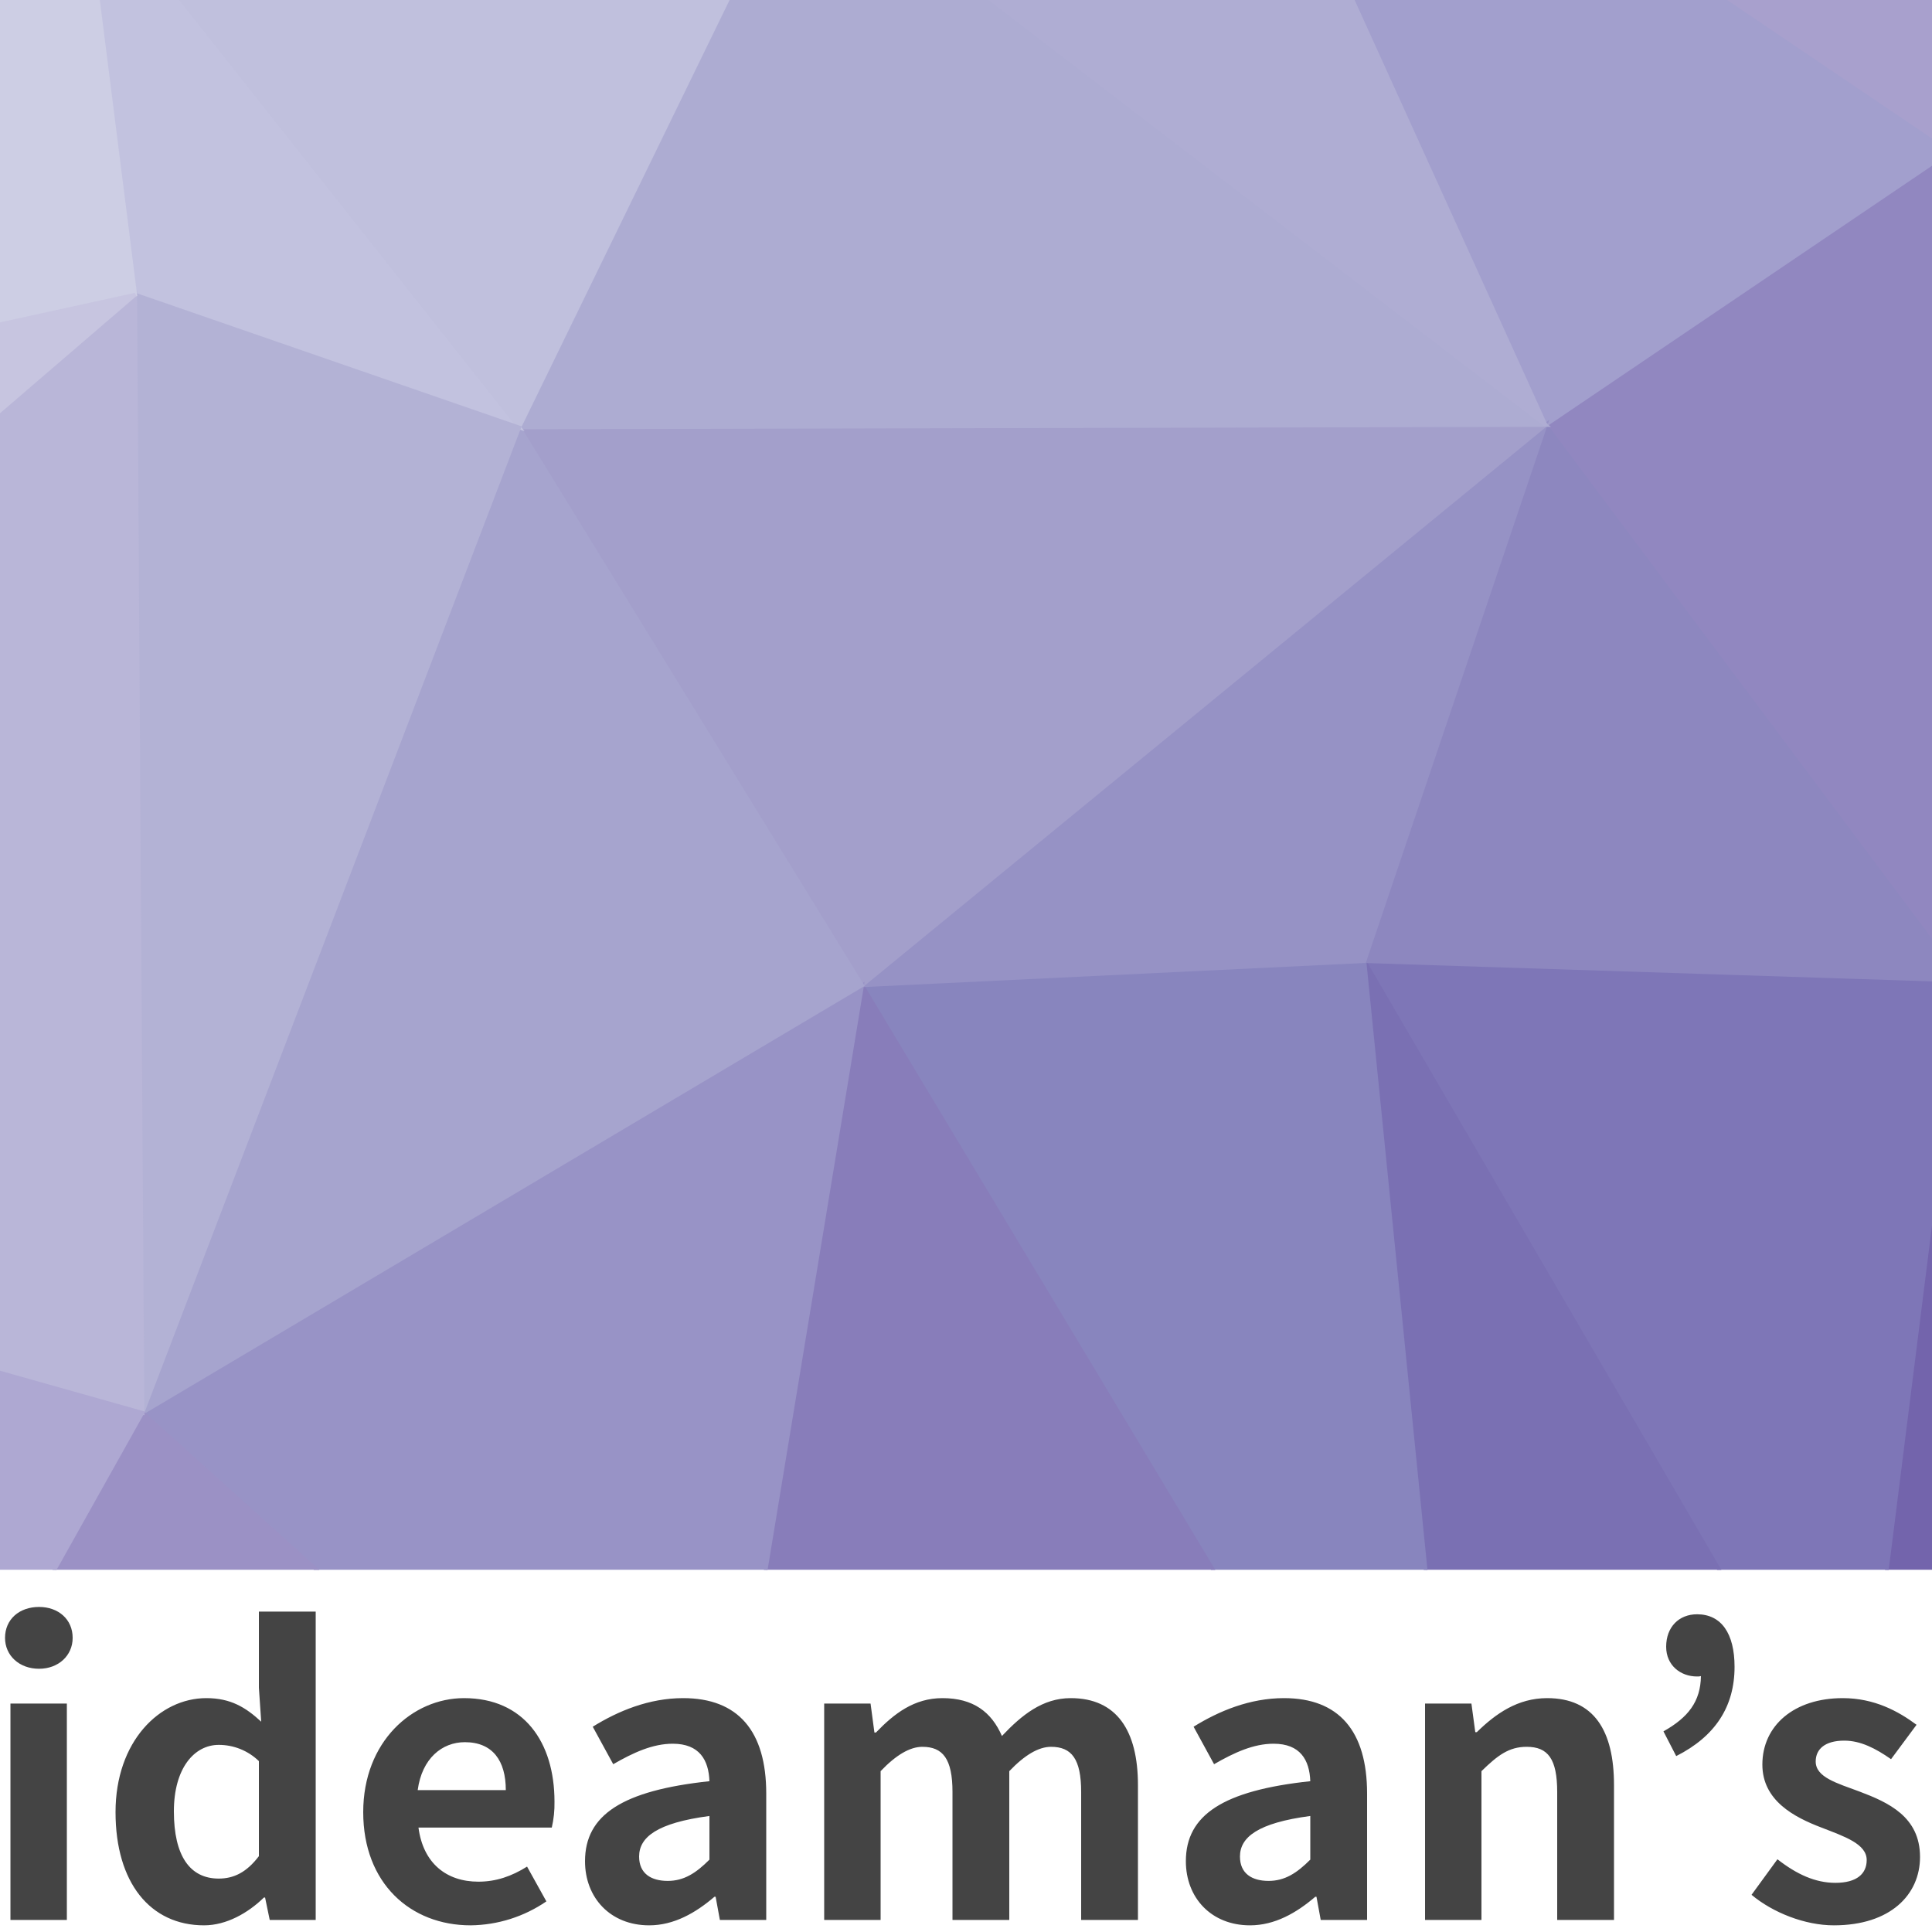
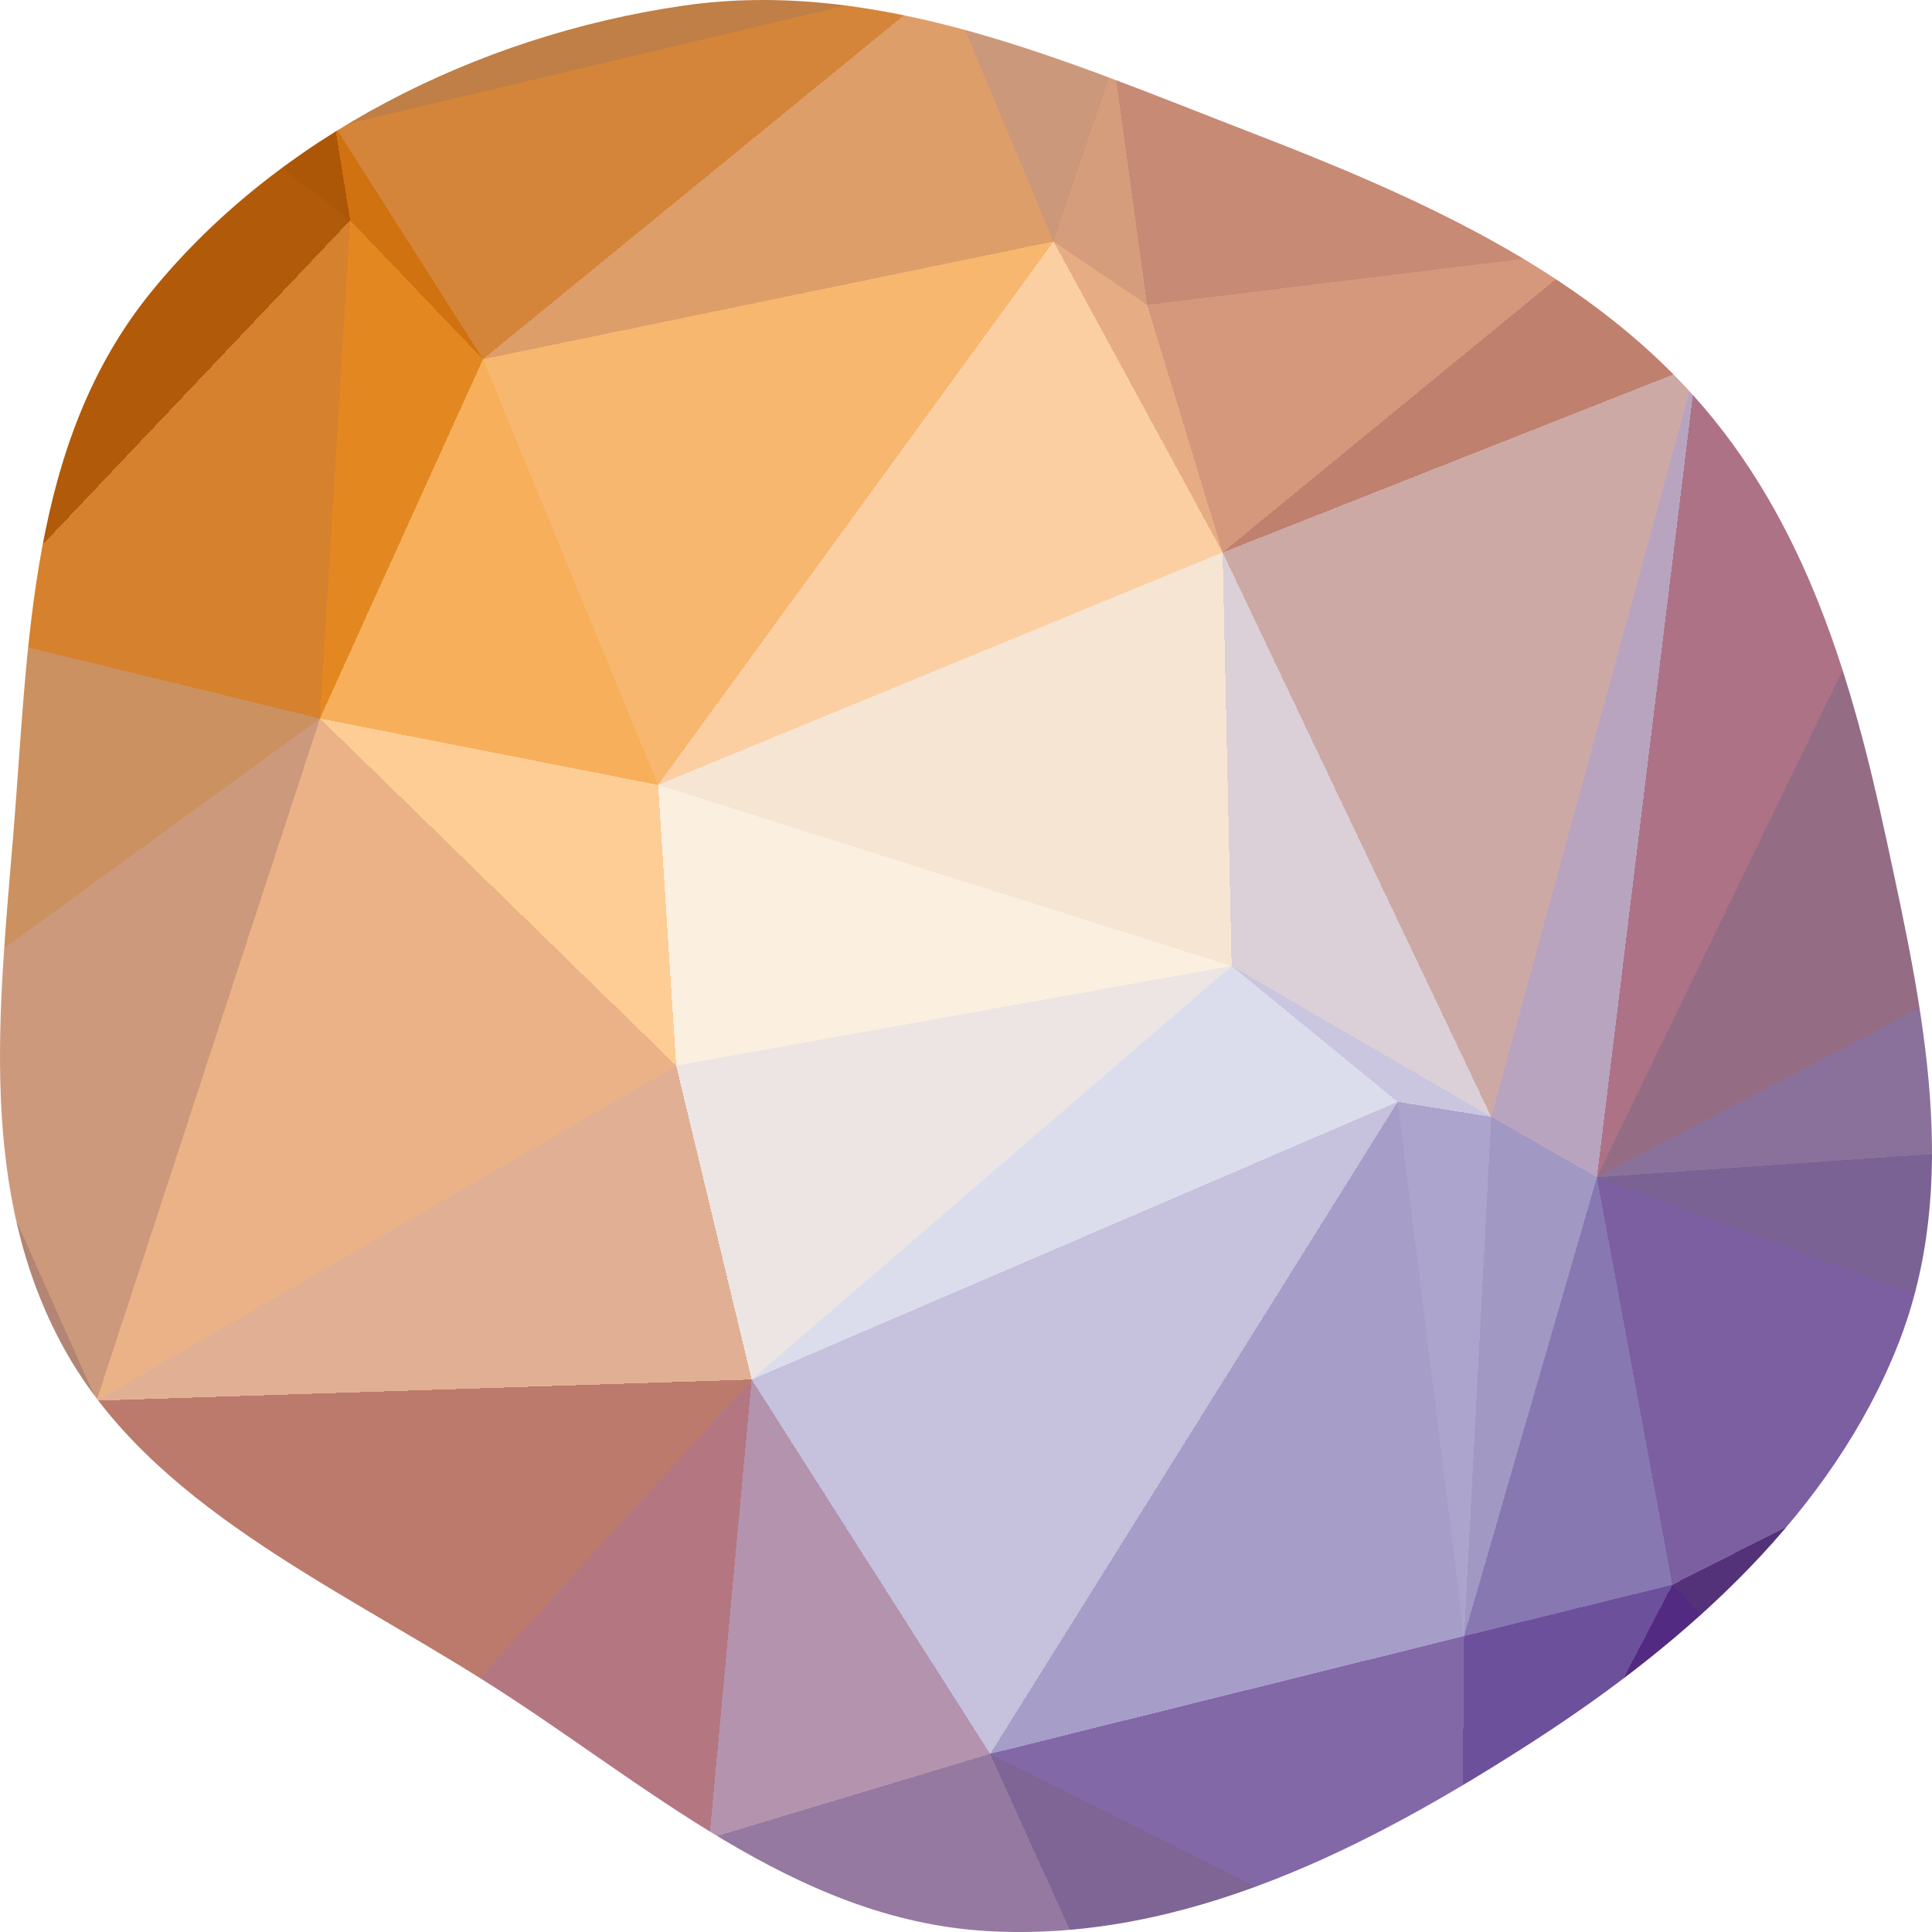
- <svg xmlns="http://www.w3.org/2000/svg" width="800" height="800" viewBox="0 0 800 800">
+ <svg xmlns="http://www.w3.org/2000/svg" width="64" height="64" viewBox="0 0 64 64">
  <defs>
-     <style>
-       .cls-1 {
-         fill: #444;
-         fill-rule: evenodd;
-       }
-     </style>
+     <clipPath id="clip">
+       <path d="M32.7 63.969C39.248 64.351 45.372 61.177 50.75 57.713C55.98 54.344 60.702 50.056 62.88 44.527C64.978 39.2 63.702 33.431 62.504 27.872C61.362 22.571 59.85 17.284 56.113 13.12C52.326 8.898 46.919 6.506 41.438 4.389C35.363 2.044 29.13 -0.757 22.624 0.189C15.761 1.187 9.152 4.559 4.993 9.69C0.941 14.689 0.957 21.324 0.448 27.547C-0.029 33.387 -0.76 39.476 2.133 44.69C4.974 49.811 10.912 52.441 16.062 55.689C21.371 59.037 26.28 63.594 32.7 63.969" />
+     </clipPath>
  </defs>
-   <path id="logo-type" class="cls-1" d="M4.325,795H27.686V705.4H4.325V795Zm11.84-104c8,0,13.92-5.441,13.92-12.8,0-7.68-5.92-12.8-13.92-12.8-8.16,0-14.08,5.12-14.08,12.8C2.085,685.557,8.005,691,16.165,691ZM84.484,797.24c9.28,0,18.24-5.12,24.8-11.52h0.48l1.92,9.28h19.041V667.317H107.2v31.521l0.96,14.08c-6.4-5.92-12.64-9.76-22.72-9.76-19.36,0-37.6,17.92-37.6,47.2S62.243,797.24,84.484,797.24Zm6.08-19.36C78.723,777.88,72,768.6,72,750.039c0-17.92,8.48-27.521,18.56-27.521a23.806,23.806,0,0,1,16.64,6.72V768.6C102.084,775.32,96.8,777.88,90.564,777.88Zm104.319,19.36a56.524,56.524,0,0,0,31.361-9.92l-8-14.4c-6.4,4-12.8,6.241-20.161,6.241-13.28,0-22.88-7.681-24.8-22.4h55.2a43.709,43.709,0,0,0,1.12-10.72c0-24.8-12.8-42.881-37.441-42.881-21.44,0-41.761,18.08-41.761,47.2C150.4,779.8,169.923,797.24,194.883,797.24Zm-21.92-56c1.76-13.121,10.08-19.841,19.52-19.841,11.52,0,16.961,7.68,16.961,19.841H172.963Zm95.84,56c10.24,0,19.2-5.12,27.041-11.84h0.48l1.76,9.6h19.2V742.679c0-25.921-11.68-39.521-34.4-39.521-14.08,0-26.88,5.28-37.44,11.84l8.48,15.521c8.32-4.8,16.32-8.481,24.64-8.481,11.041,0,14.881,6.72,15.2,15.521-36,3.84-51.522,13.92-51.522,33.12C242.242,785.88,252.8,797.24,268.8,797.24Zm7.68-18.4c-6.88,0-11.84-3.04-11.84-10.081,0-8,7.36-13.92,29.121-16.8v18.08C288.164,775.64,283.2,778.84,276.483,778.84Zm64.8,16.16h23.36V733.4q9.6-10.082,17.281-10.081c8.48,0,12.48,4.96,12.48,18.721V795h23.52V733.4q9.6-10.082,17.281-10.081c8.48,0,12.48,4.96,12.48,18.721V795H471.2V739.159c0-22.561-8.8-36-27.841-36-11.68,0-20.32,7.04-28.481,15.68-4.32-9.92-11.84-15.68-24.64-15.68-11.68,0-20,6.4-27.521,14.24h-0.64l-1.6-12h-19.2V795ZM517.6,797.24c10.241,0,19.2-5.12,27.041-11.84h0.48l1.76,9.6h19.2V742.679c0-25.921-11.681-39.521-34.4-39.521-14.081,0-26.881,5.28-37.441,11.84l8.48,15.521c8.32-4.8,16.32-8.481,24.641-8.481,11.04,0,14.88,6.72,15.2,15.521-36,3.84-51.521,13.92-51.521,33.12C491.039,785.88,501.6,797.24,517.6,797.24Zm7.681-18.4c-6.881,0-11.841-3.04-11.841-10.081,0-8,7.361-13.92,29.121-16.8v18.08C536.96,775.64,532,778.84,525.28,778.84Zm64.8,16.16h23.361V733.4c6.72-6.561,11.36-10.081,18.72-10.081,8.8,0,12.64,4.96,12.64,18.721V795h23.521V739.159c0-22.561-8.32-36-27.681-36-12.16,0-21.28,6.4-29.12,14.08h-0.64l-1.6-11.84h-19.2V795Zm104-67.842c16.16-8.16,24.16-20.48,24.16-36.96,0-13.761-5.44-21.761-15.52-21.761-7.52,0-12.8,5.28-12.8,13.44,0,7.681,5.921,12.321,12.8,12.321a5.443,5.443,0,0,0,1.6-.16c-0.16,10.56-5.28,17.12-15.521,22.88Zm65.28,70.082c23.36,0,35.681-12.64,35.681-28.321,0-16.64-13.121-22.56-24.961-27.04-9.44-3.52-18.24-5.92-18.24-12.481,0-5.12,3.84-8.64,11.84-8.64,6.72,0,12.96,3.2,19.36,7.68L793.6,714.2c-7.521-5.6-17.441-11.04-30.561-11.04-20.161,0-33.281,11.36-33.281,27.521,0,14.88,13.12,21.76,24.481,26.08,9.44,3.68,18.72,6.72,18.72,13.44,0,5.6-4,9.441-12.96,9.441-8.32,0-16-3.52-24-9.761L725.276,784.6C734.076,791.96,747.357,797.24,759.357,797.24Z" />
-   <svg width="800" height="650">
-     <path d="M888,1130L520,1170L1072,1154Z" fill="#5a3694" stroke="#5a3694" stroke-width="1.51" />
-     <path d="M888,1130L1072,1154L1084,741Z" fill="#572d91" stroke="#572d91" stroke-width="1.51" />
-     <path d="M465,-483L877,-405L1101,-495Z" fill="#b2a3d0" stroke="#b2a3d0" stroke-width="1.51" />
-     <path d="M1084,741L1072,1154L1199,-123Z" fill="#674ca1" stroke="#674ca1" stroke-width="1.51" />
-     <path d="M807,63L1092,154L1199,-123Z" fill="#9079ba" stroke="#9079ba" stroke-width="1.51" />
-     <path d="M842,-223L807,63L1199,-123Z" fill="#9d88c2" stroke="#9d88c2" stroke-width="1.51" />
-     <path d="M1092,154L1058,518L1199,-123Z" fill="#8368b1" stroke="#8368b1" stroke-width="1.51" />
-     <path d="M1058,518L1084,741L1199,-123Z" fill="#765ba9" stroke="#765ba9" stroke-width="1.51" />
-     <path d="M1101,-495L877,-405L1199,-123Z" fill="#a488c2" stroke="#a488c2" stroke-width="1.51" />
-     <path d="M877,-405L842,-223L1199,-123Z" fill="#a38dc5" stroke="#a38dc5" stroke-width="1.51" />
-     <path d="M1058,518L769,748L1084,741Z" fill="#6a51a3" stroke="#6a51a3" stroke-width="1.51" />
-     <path d="M769,748L888,1130L1084,741Z" fill="#63439c" stroke="#63439c" stroke-width="1.51" />
-     <path d="M812,406L1058,518L1092,154Z" fill="#7c67af" stroke="#7c67af" stroke-width="1.51" />
-     <path d="M807,63L812,406L1092,154Z" fill="#8a79b8" stroke="#8a79b8" stroke-width="1.51" />
-     <path d="M812,406L769,748L1058,518Z" fill="#7364ac" stroke="#7364ac" stroke-width="1.51" />
-     <path d="M350,1079L-450,1125L520,1170Z" fill="#886bb1" stroke="#886bb1" stroke-width="1.51" />
-     <path d="M807,63L640,176L812,406Z" fill="#9187c0" stroke="#9187c0" stroke-width="1.51" />
-     <path d="M769,748L608,826L888,1130Z" fill="#694fa3" stroke="#694fa3" stroke-width="1.51" />
-     <path d="M608,826L520,1170L888,1130Z" fill="#674ca1" stroke="#674ca1" stroke-width="1.51" />
-     <path d="M565,398L769,748L812,406Z" fill="#7e76b7" stroke="#7e76b7" stroke-width="1.51" />
-     <path d="M492,-150L807,63L842,-223Z" fill="#a8a0cd" stroke="#a8a0cd" stroke-width="1.51" />
-     <path d="M465,-483L842,-223L877,-405Z" fill="#b3a9d2" stroke="#b3a9d2" stroke-width="1.51" />
-     <path d="M465,-483L492,-150L842,-223Z" fill="#b6b3d7" stroke="#b6b3d7" stroke-width="1.51" />
-     <path d="M565,398L608,826L769,748Z" fill="#7a70b3" stroke="#7a70b3" stroke-width="1.51" />
-     <path d="M492,-150L640,176L807,63Z" fill="#a29fcd" stroke="#a29fcd" stroke-width="1.51" />
-     <path d="M640,176L565,398L812,406Z" fill="#8d87bf" stroke="#8d87bf" stroke-width="1.51" />
-     <path d="M350,1079L520,1170L608,826Z" fill="#745aa8" stroke="#745aa8" stroke-width="1.51" />
-     <path d="M565,398L357,408L608,826Z" fill="#8885be" stroke="#8885be" stroke-width="1.51" />
-     <path d="M357,408L293,796L608,826Z" fill="#887dba" stroke="#887dba" stroke-width="1.51" />
-     <path d="M357,408L565,398L640,176Z" fill="#9692c5" stroke="#9692c5" stroke-width="1.51" />
-     <path d="M215,177L357,408L640,176Z" fill="#a39fcb" stroke="#a39fcb" stroke-width="1.51" />
-     <path d="M331,-61L215,177L640,176Z" fill="#adacd2" stroke="#adacd2" stroke-width="1.51" />
-     <path d="M492,-150L331,-61L640,176Z" fill="#afadd3" stroke="#afadd3" stroke-width="1.51" />
-     <path d="M293,796L350,1079L608,826Z" fill="#7e69b0" stroke="#7e69b0" stroke-width="1.51" />
-     <path d="M-115,964L-450,1125L350,1079Z" fill="#987cbc" stroke="#987cbc" stroke-width="1.51" />
-     <path d="M465,-483L161,-453L492,-150Z" fill="#c9c5df" stroke="#c9c5df" stroke-width="1.51" />
-     <path d="M161,-453L331,-61L492,-150Z" fill="#c5c3de" stroke="#c5c3de" stroke-width="1.51" />
-     <path d="M59,585L293,796L357,408Z" fill="#9893c6" stroke="#9893c6" stroke-width="1.51" />
-     <path d="M161,-453L19,-341L331,-61Z" fill="#d3d2e7" stroke="#d3d2e7" stroke-width="1.51" />
-     <path d="M19,-341L34,-52L331,-61Z" fill="#cfcfe6" stroke="#cfcfe6" stroke-width="1.51" />
-     <path d="M293,796L-115,964L350,1079Z" fill="#8d76b8" stroke="#8d76b8" stroke-width="1.51" />
-     <path d="M215,177L59,585L357,408Z" fill="#a6a4ce" stroke="#a6a4ce" stroke-width="1.51" />
-     <path d="M34,-52L56,122L215,177Z" fill="#c2c2df" stroke="#c2c2df" stroke-width="1.51" />
-     <path d="M34,-52L215,177L331,-61Z" fill="#c0c0dd" stroke="#c0c0dd" stroke-width="1.51" />
-     <path d="M56,122L59,585L215,177Z" fill="#b3b2d5" stroke="#b3b2d5" stroke-width="1.51" />
-     <path d="M59,585L-20,726L293,796Z" fill="#9b91c5" stroke="#9b91c5" stroke-width="1.51" />
-     <path d="M-20,726L-115,964L293,796Z" fill="#9a88c1" stroke="#9a88c1" stroke-width="1.51" />
-     <path d="M-363,-357L19,-341L161,-453Z" fill="#e6e5f0" stroke="#e6e5f0" stroke-width="1.51" />
-     <path d="M56,122L-349,470L59,585Z" fill="#b9b6d8" stroke="#b9b6d8" stroke-width="1.51" />
-     <path d="M-363,-357L-405,-91L19,-341Z" fill="#eae8f2" stroke="#eae8f2" stroke-width="1.51" />
-     <path d="M19,-341L-405,-91L34,-52Z" fill="#dfdeee" stroke="#dfdeee" stroke-width="1.51" />
-     <path d="M34,-52L-378,217L56,122Z" fill="#cdcee4" stroke="#cdcee4" stroke-width="1.51" />
-     <path d="M-378,217L-349,470L56,122Z" fill="#c7c5e0" stroke="#c7c5e0" stroke-width="1.51" />
-     <path d="M-349,470L-20,726L59,585Z" fill="#aea8d2" stroke="#aea8d2" stroke-width="1.51" />
-     <path d="M-405,-91L-378,217L34,-52Z" fill="#d9d9ea" stroke="#d9d9ea" stroke-width="1.51" />
-     <path d="M-403,729L-115,964L-20,726Z" fill="#a795c9" stroke="#a795c9" stroke-width="1.51" />
-     <path d="M-349,470L-403,729L-20,726Z" fill="#b2a9d3" stroke="#b2a9d3" stroke-width="1.51" />
-     <path d="M-403,729L-450,1125L-115,964Z" fill="#a88ec5" stroke="#a88ec5" stroke-width="1.51" />
-     <path d="M-378,217L-403,729L-349,470Z" fill="#c0bcdc" stroke="#c0bcdc" stroke-width="1.51" />
-     <path d="M-405,-91L-403,729L-378,217Z" fill="#ccc9e2" stroke="#ccc9e2" stroke-width="1.51" />
-     <path d="M-405,-91L-450,1125L-403,729Z" fill="#bab4d8" stroke="#bab4d8" stroke-width="1.51" />
-   </svg>
+   <g clip-path="url(#clip)">
+     <path d="M40.8,32L46.3,36.5L49.4,37Z" fill="rgb(202,198,223)" shape-rendering="crispEdges" />
+     <path d="M48.5,54.2L52.9,39L49.4,37Z" fill="rgb(161,152,196)" shape-rendering="crispEdges" />
+     <path d="M49.4,37L40.5,18.3L40.8,32Z" fill="rgb(219,208,216)" shape-rendering="crispEdges" />
+     <path d="M56.2,12.1L40.5,18.3L49.4,37Z" fill="rgb(205,169,166)" shape-rendering="crispEdges" />
+     <path d="M52.9,39L56.2,12.1L49.4,37Z" fill="rgb(185,164,192)" shape-rendering="crispEdges" />
+     <path d="M56.2,12.1L52.7,8.3L40.5,18.3Z" fill="rgb(192,128,110)" shape-rendering="crispEdges" />
+     <path d="M52.7,8.3L38,10.1L40.5,18.3Z" fill="rgb(213,152,124)" shape-rendering="crispEdges" />
+     <path d="M40.5,18.3L21.8,26L40.8,32Z" fill="rgb(246,229,211)" shape-rendering="crispEdges" />
+     <path d="M52.9,39L65.3,13.4L56.2,12.1Z" fill="rgb(173,114,134)" shape-rendering="crispEdges" />
+     <path d="M56.2,12.1L62.5,9.1L52.7,8.3Z" fill="rgb(156,75,88)" shape-rendering="crispEdges" />
+     <path d="M65.3,13.4L62.5,9.1L56.2,12.1Z" fill="rgb(145,66,73)" shape-rendering="crispEdges" />
+     <path d="M36.9,2.1L34.9,8L38,10.1Z" fill="rgb(214,157,125)" shape-rendering="crispEdges" />
+     <path d="M38,10.1L34.9,8L40.5,18.3Z" fill="rgb(230,173,133)" shape-rendering="crispEdges" />
+     <path d="M65.3,13.4L65.5,8.8L62.5,9.1Z" fill="rgb(130,54,59)" shape-rendering="crispEdges" />
+     <path d="M62.5,9.1L66.6,1.4L52.7,8.3Z" fill="rgb(130,52,68)" shape-rendering="crispEdges" />
+     <path d="M52.9,39L75.4,27.2L65.3,13.4Z" fill="rgb(148,109,133)" shape-rendering="crispEdges" />
+     <path d="M65.3,13.4L88.5,21L65.5,8.8Z" fill="rgb(141,69,70)" shape-rendering="crispEdges" />
+     <path d="M73.1,37.6L75.4,27.2L52.9,39Z" fill="rgb(138,113,155)" shape-rendering="crispEdges" />
+     <path d="M48.5,54.2L55.4,52.5L52.9,39Z" fill="rgb(135,120,177)" shape-rendering="crispEdges" />
+     <path d="M52.9,39L69.8,45.2L73.1,37.6Z" fill="rgb(123,98,148)" shape-rendering="crispEdges" />
+     <path d="M48.5,54.2L49.4,37L46.3,36.5Z" fill="rgb(172,164,205)" shape-rendering="crispEdges" />
+     <path d="M32.8,58.1L48.5,54.2L46.3,36.5Z" fill="rgb(166,158,200)" shape-rendering="crispEdges" />
+     <path d="M55.4,52.5L69.8,45.2L52.9,39Z" fill="rgb(123,95,161)" shape-rendering="crispEdges" />
+     <path d="M34.9,8L21.8,26L40.5,18.3Z" fill="rgb(252,207,163)" shape-rendering="crispEdges" />
+     <path d="M40.8,32L24.9,45.7L46.3,36.5Z" fill="rgb(219,221,236)" shape-rendering="crispEdges" />
+     <path d="M52.7,8.3L36.9,2.1L38,10.1Z" fill="rgb(198,138,117)" shape-rendering="crispEdges" />
+     <path d="M34.9,8L16,11.9L21.8,26Z" fill="rgb(248,183,111)" shape-rendering="crispEdges" />
+     <path d="M60.8,-16.3L36.9,2.1L52.7,8.3Z" fill="rgb(142,91,94)" shape-rendering="crispEdges" />
+     <path d="M21.8,26L22.4,35.3L40.8,32Z" fill="rgb(251,239,223)" shape-rendering="crispEdges" />
+     <path d="M22.4,35.3L24.9,45.7L40.8,32Z" fill="rgb(236,229,228)" shape-rendering="crispEdges" />
+     <path d="M83.7,-7.2L66.6,1.4L89.3,-1.3Z" fill="rgb(92,28,48)" shape-rendering="crispEdges" />
+     <path d="M65.5,8.8L66.6,1.4L62.5,9.1Z" fill="rgb(117,42,54)" shape-rendering="crispEdges" />
+     <path d="M23.2,-15.8L31.3,-0.6L37.1,-22.4Z" fill="rgb(194,147,116)" shape-rendering="crispEdges" />
+     <path d="M36.9,2.1L31.3,-0.6L34.9,8Z" fill="rgb(203,152,124)" shape-rendering="crispEdges" />
+     <path d="M24.9,45.7L32.8,58.1L46.3,36.5Z" fill="rgb(198,193,220)" shape-rendering="crispEdges" />
+     <path d="M48.4,65.9L64.1,61.4L55.4,52.5Z" fill="rgb(83,42,129)" shape-rendering="crispEdges" />
+     <path d="M31.3,-0.6L16,11.9L34.9,8Z" fill="rgb(222,158,106)" shape-rendering="crispEdges" />
+     <path d="M21.8,26L10.6,23.8L22.4,35.3Z" fill="rgb(254,205,149)" shape-rendering="crispEdges" />
+     <path d="M22.4,35.3L3.2,46.4L24.9,45.7Z" fill="rgb(225,176,148)" shape-rendering="crispEdges" />
+     <path d="M48.4,65.9L55.4,52.5L48.5,54.2Z" fill="rgb(109,80,155)" shape-rendering="crispEdges" />
+     <path d="M55.4,52.5L64.1,61.4L69.8,45.2Z" fill="rgb(83,50,121)" shape-rendering="crispEdges" />
+     <path d="M82.1,48.7L86.3,35.5L73.1,37.6Z" fill="rgb(123,98,148)" shape-rendering="crispEdges" />
+     <path d="M73.1,37.6L86.3,35.5L75.4,27.2Z" fill="rgb(141,115,157)" shape-rendering="crispEdges" />
+     <path d="M75.4,27.2L88.5,21L65.3,13.4Z" fill="rgb(150,92,100)" shape-rendering="crispEdges" />
+     <path d="M82.1,48.7L73.1,37.6L69.8,45.2Z" fill="rgb(114,87,142)" shape-rendering="crispEdges" />
+     <path d="M32.8,58.1L48.4,65.9L48.5,54.2Z" fill="rgb(131,104,167)" shape-rendering="crispEdges" />
+     <path d="M16,11.9L10.6,23.8L21.8,26Z" fill="rgb(247,175,91)" shape-rendering="crispEdges" />
+     <path d="M24.9,45.7L23.5,60.9L32.8,58.1Z" fill="rgb(180,147,175)" shape-rendering="crispEdges" />
+     <path d="M74,63.6L82.1,48.7L69.8,45.2Z" fill="rgb(82,51,118)" shape-rendering="crispEdges" />
+     <path d="M86.3,35.5L88.5,21L75.4,27.2Z" fill="rgb(147,111,139)" shape-rendering="crispEdges" />
+     <path d="M10.4,61.6L23.5,60.9L24.9,45.7Z" fill="rgb(180,119,130)" shape-rendering="crispEdges" />
+     <path d="M32.8,58.1L38.1,69.8L48.4,65.9Z" fill="rgb(126,101,149)" shape-rendering="crispEdges" />
+     <path d="M16,11.9L11.6,7.3L10.6,23.8Z" fill="rgb(227,136,32)" shape-rendering="crispEdges" />
+     <path d="M11.1,4.2L11.6,7.3L16,11.9Z" fill="rgb(207,114,15)" shape-rendering="crispEdges" />
+     <path d="M64.1,61.4L74,63.6L69.8,45.2Z" fill="rgb(67,25,107)" shape-rendering="crispEdges" />
+     <path d="M61.5,76.8L74,63.6L64.1,61.4Z" fill="rgb(45,0,75)" shape-rendering="crispEdges" />
+     <path d="M23.5,60.9L38.1,69.8L32.8,58.1Z" fill="rgb(149,121,161)" shape-rendering="crispEdges" />
+     <path d="M48.4,65.9L61.5,76.8L64.1,61.4Z" fill="rgb(63,18,103)" shape-rendering="crispEdges" />
+     <path d="M31.3,-0.6L11.1,4.2L16,11.9Z" fill="rgb(212,133,57)" shape-rendering="crispEdges" />
+     <path d="M11.6,7.3L-1.3,20.9L10.6,23.8Z" fill="rgb(214,129,45)" shape-rendering="crispEdges" />
+     <path d="M65.9,-15.6L60.8,-16.3L66.6,1.4Z" fill="rgb(92,28,48)" shape-rendering="crispEdges" />
+     <path d="M66.6,1.4L60.8,-16.3L52.7,8.3Z" fill="rgb(107,40,65)" shape-rendering="crispEdges" />
+     <path d="M31.3,-0.6L23.2,-15.8L11.1,4.2Z" fill="rgb(191,127,70)" shape-rendering="crispEdges" />
+     <path d="M83.7,-7.2L65.9,-15.6L66.6,1.4Z" fill="rgb(92,28,48)" shape-rendering="crispEdges" />
+     <path d="M89.3,-1.3L66.6,1.4L65.5,8.8Z" fill="rgb(104,34,51)" shape-rendering="crispEdges" />
+     <path d="M88.5,21L89.3,-1.3L65.5,8.8Z" fill="rgb(127,52,58)" shape-rendering="crispEdges" />
+     <path d="M74,63.6L85,60.8L82.1,48.7Z" fill="rgb(64,19,104)" shape-rendering="crispEdges" />
+     <path d="M82.1,48.7L85,60.8L86.3,35.5Z" fill="rgb(98,70,130)" shape-rendering="crispEdges" />
+     <path d="M86.3,35.5L90.9,80.2L88.5,21Z" fill="rgb(108,81,138)" shape-rendering="crispEdges" />
+     <path d="M-2.6,33.4L3.2,46.4L10.6,23.8Z" fill="rgb(205,153,124)" shape-rendering="crispEdges" />
+     <path d="M10.6,23.8L3.2,46.4L22.4,35.3Z" fill="rgb(236,178,135)" shape-rendering="crispEdges" />
+     <path d="M37.1,-22.4L31.3,-0.6L36.9,2.1Z" fill="rgb(187,142,120)" shape-rendering="crispEdges" />
+     <path d="M60.8,-16.3L37.1,-22.4L36.9,2.1Z" fill="rgb(161,113,107)" shape-rendering="crispEdges" />
+     <path d="M39.3,-27.4L37.1,-22.4L60.8,-16.3Z" fill="rgb(158,109,105)" shape-rendering="crispEdges" />
+     <path d="M0.8,-1L11.6,7.3L11.1,4.2Z" fill="rgb(172,86,8)" shape-rendering="crispEdges" />
+     <path d="M0.8,-1L-1.3,20.9L11.6,7.3Z" fill="rgb(177,90,9)" shape-rendering="crispEdges" />
+     <path d="M45.1,92.2L61.5,76.8L48.4,65.9Z" fill="rgb(85,56,121)" shape-rendering="crispEdges" />
+     <path d="M74,63.6L90.9,80.2L85,60.8Z" fill="rgb(45,0,75)" shape-rendering="crispEdges" />
+     <path d="M23.5,60.9L24.1,84.1L38.1,69.8Z" fill="rgb(147,112,142)" shape-rendering="crispEdges" />
+     <path d="M63.6,90.8L67.1,82.1L61.5,76.8Z" fill="rgb(45,0,75)" shape-rendering="crispEdges" />
+     <path d="M3.2,46.4L10.4,61.6L24.9,45.7Z" fill="rgb(187,122,107)" shape-rendering="crispEdges" />
+     <path d="M-1.3,20.9L-2.6,33.4L10.6,23.8Z" fill="rgb(203,145,96)" shape-rendering="crispEdges" />
+     <path d="M3.2,46.4L9.7,61.4L10.4,61.6Z" fill="rgb(151,73,87)" shape-rendering="crispEdges" />
+     <path d="M10.4,61.6L10.6,64.2L23.5,60.9Z" fill="rgb(149,76,80)" shape-rendering="crispEdges" />
+     <path d="M10.6,64.2L9.7,61.4L-1.4,63.2Z" fill="rgb(121,45,58)" shape-rendering="crispEdges" />
+     <path d="M-1.4,63.2L9.7,61.4L-4,59.4Z" fill="rgb(108,39,61)" shape-rendering="crispEdges" />
+     <path d="M9.7,61.4L10.6,64.2L10.4,61.6Z" fill="rgb(136,59,66)" shape-rendering="crispEdges" />
+     <path d="M37.1,-22.4L14,-27.3L23.2,-15.8Z" fill="rgb(192,136,87)" shape-rendering="crispEdges" />
+     <path d="M65.4,-28.7L39.3,-27.4L60.8,-16.3Z" fill="rgb(125,62,82)" shape-rendering="crispEdges" />
+     <path d="M-0.3,-3.8L0.8,-1L11.1,4.2Z" fill="rgb(142,68,8)" shape-rendering="crispEdges" />
+     <path d="M-1.3,20.9L-12.5,37.7L-2.6,33.4Z" fill="rgb(194,147,116)" shape-rendering="crispEdges" />
+     <path d="M13.6,-17.2L11.1,4.2L23.2,-15.8Z" fill="rgb(182,106,35)" shape-rendering="crispEdges" />
+     <path d="M14,-27.3L13.6,-17.2L23.2,-15.8Z" fill="rgb(184,110,40)" shape-rendering="crispEdges" />
+     <path d="M45.1,92.2L48.4,65.9L38.1,69.8Z" fill="rgb(114,87,142)" shape-rendering="crispEdges" />
+     <path d="M61.5,76.8L67.1,82.1L74,63.6Z" fill="rgb(45,0,75)" shape-rendering="crispEdges" />
+     <path d="M85.5,-25.5L65.4,-28.7L65.9,-15.6Z" fill="rgb(92,28,48)" shape-rendering="crispEdges" />
+     <path d="M65.9,-15.6L65.4,-28.7L60.8,-16.3Z" fill="rgb(92,28,48)" shape-rendering="crispEdges" />
+     <path d="M85.5,-25.5L65.9,-15.6L83.7,-7.2Z" fill="rgb(92,28,48)" shape-rendering="crispEdges" />
+     <path d="M13.6,-17.2L-0.3,-3.8L11.1,4.2Z" fill="rgb(158,79,9)" shape-rendering="crispEdges" />
+     <path d="M0.8,-1L-11.7,12.5L-1.3,20.9Z" fill="rgb(167,87,12)" shape-rendering="crispEdges" />
+     <path d="M-4,59.4L9.7,61.4L3.2,46.4Z" fill="rgb(135,65,83)" shape-rendering="crispEdges" />
+     <path d="M8,75.1L24.1,84.1L23.5,60.9Z" fill="rgb(149,85,89)" shape-rendering="crispEdges" />
+     <path d="M8,75.1L23.5,60.9L10.6,64.2Z" fill="rgb(141,67,68)" shape-rendering="crispEdges" />
+     <path d="M-14.8,54.8L-4,59.4L3.2,46.4Z" fill="rgb(130,72,86)" shape-rendering="crispEdges" />
+     <path d="M-9,0.6L-11.7,12.5L0.8,-1Z" fill="rgb(143,68,8)" shape-rendering="crispEdges" />
+     <path d="M-2.6,33.4L-12.5,37.7L3.2,46.4Z" fill="rgb(178,133,116)" shape-rendering="crispEdges" />
+     <path d="M-23,29.6L-12.5,37.7L-1.3,20.9Z" fill="rgb(194,145,110)" shape-rendering="crispEdges" />
+     <path d="M-1.4,63.2L8,75.1L10.6,64.2Z" fill="rgb(115,40,53)" shape-rendering="crispEdges" />
+     <path d="M89.3,-1.3L85.5,-25.5L83.7,-7.2Z" fill="rgb(92,28,48)" shape-rendering="crispEdges" />
+     <path d="M-0.3,-3.8L-9,0.6L0.8,-1Z" fill="rgb(127,59,8)" shape-rendering="crispEdges" />
+     <path d="M-21,-13.7L-9,0.6L-0.3,-3.8Z" fill="rgb(127,59,8)" shape-rendering="crispEdges" />
+     <path d="M39.3,-27.4L14,-27.3L37.1,-22.4Z" fill="rgb(194,146,114)" shape-rendering="crispEdges" />
+     <path d="M13.6,-17.2L2,-18.3L-0.3,-3.8Z" fill="rgb(147,70,8)" shape-rendering="crispEdges" />
+     <path d="M65.4,-28.7L14,-27.3L39.3,-27.4Z" fill="rgb(177,131,116)" shape-rendering="crispEdges" />
+     <path d="M24.1,84.1L45.1,92.2L38.1,69.8Z" fill="rgb(136,111,154)" shape-rendering="crispEdges" />
+     <path d="M45.1,92.2L63.6,90.8L61.5,76.8Z" fill="rgb(68,26,107)" shape-rendering="crispEdges" />
+     <path d="M67.1,82.1L90.9,80.2L74,63.6Z" fill="rgb(45,0,75)" shape-rendering="crispEdges" />
+     <path d="M8,75.1L21.1,86L24.1,84.1Z" fill="rgb(147,82,85)" shape-rendering="crispEdges" />
+     <path d="M24.1,84.1L21.1,86L45.1,92.2Z" fill="rgb(146,115,149)" shape-rendering="crispEdges" />
+     <path d="M14,-27.3L2,-18.3L13.6,-17.2Z" fill="rgb(164,84,11)" shape-rendering="crispEdges" />
+     <path d="M-4,59.4L-25.5,69.9L-1.4,63.2Z" fill="rgb(92,28,48)" shape-rendering="crispEdges" />
+     <path d="M-12.5,37.7L-15.5,43.5L3.2,46.4Z" fill="rgb(168,121,111)" shape-rendering="crispEdges" />
+     <path d="M-23,29.6L-15.5,43.5L-12.5,37.7Z" fill="rgb(183,139,119)" shape-rendering="crispEdges" />
+     <path d="M63.6,90.8L90.9,80.2L67.1,82.1Z" fill="rgb(45,0,75)" shape-rendering="crispEdges" />
+     <path d="M85,60.8L90.9,80.2L86.3,35.5Z" fill="rgb(60,15,99)" shape-rendering="crispEdges" />
+     <path d="M88.5,21L90.9,80.2L89.3,-1.3Z" fill="rgb(141,115,157)" shape-rendering="crispEdges" />
+     <path d="M-15.5,43.5L-14.8,54.8L3.2,46.4Z" fill="rgb(149,99,98)" shape-rendering="crispEdges" />
+     <path d="M-1.4,63.2L3.1,81.7L8,75.1Z" fill="rgb(105,35,51)" shape-rendering="crispEdges" />
+     <path d="M-25.5,69.9L3.1,81.7L-1.4,63.2Z" fill="rgb(92,28,48)" shape-rendering="crispEdges" />
+     <path d="M8,75.1L8.9,86.7L21.1,86Z" fill="rgb(138,61,62)" shape-rendering="crispEdges" />
+     <path d="M21.1,86L8.9,86.7L45.1,92.2Z" fill="rgb(149,106,125)" shape-rendering="crispEdges" />
+     <path d="M3.1,81.7L8.9,86.7L8,75.1Z" fill="rgb(118,42,54)" shape-rendering="crispEdges" />
+     <path d="M-15.5,43.5L-25.5,69.9L-14.8,54.8Z" fill="rgb(122,57,80)" shape-rendering="crispEdges" />
+     <path d="M-11.7,12.5L-23,29.6L-1.3,20.9Z" fill="rgb(190,125,64)" shape-rendering="crispEdges" />
+     <path d="M-27.8,19.6L-23,29.6L-11.7,12.5Z" fill="rgb(190,124,62)" shape-rendering="crispEdges" />
+     <path d="M-27.6,10L-11.7,12.5L-9,0.6Z" fill="rgb(157,77,9)" shape-rendering="crispEdges" />
+     <path d="M-27.6,10L-27.8,19.6L-11.7,12.5Z" fill="rgb(177,99,23)" shape-rendering="crispEdges" />
+     <path d="M-23,29.6L-25.5,69.9L-15.5,43.5Z" fill="rgb(151,101,100)" shape-rendering="crispEdges" />
+     <path d="M-25,-12L-27.6,10L-9,0.6Z" fill="rgb(127,59,8)" shape-rendering="crispEdges" />
+     <path d="M2,-18.3L-21,-13.7L-0.3,-3.8Z" fill="rgb(127,59,8)" shape-rendering="crispEdges" />
+     <path d="M14,-27.3L-21,-13.7L2,-18.3Z" fill="rgb(127,59,8)" shape-rendering="crispEdges" />
+     <path d="M-21,-13.7L-25,-12L-9,0.6Z" fill="rgb(127,59,8)" shape-rendering="crispEdges" />
+     <path d="M-27.8,19.6L-25.5,69.9L-23,29.6Z" fill="rgb(176,131,116)" shape-rendering="crispEdges" />
+     <path d="M-14.8,54.8L-25.5,69.9L-4,59.4Z" fill="rgb(102,36,59)" shape-rendering="crispEdges" />
+     <path d="M3.1,81.7L-23.7,85.1L8.9,86.7Z" fill="rgb(92,28,48)" shape-rendering="crispEdges" />
+     <path d="M-25.5,69.9L-23.7,85.1L3.1,81.7Z" fill="rgb(92,28,48)" shape-rendering="crispEdges" />
+     <path d="M8.9,86.7L-23.7,85.1L45.1,92.2Z" fill="rgb(129,53,59)" shape-rendering="crispEdges" />
+   </g>
</svg>
